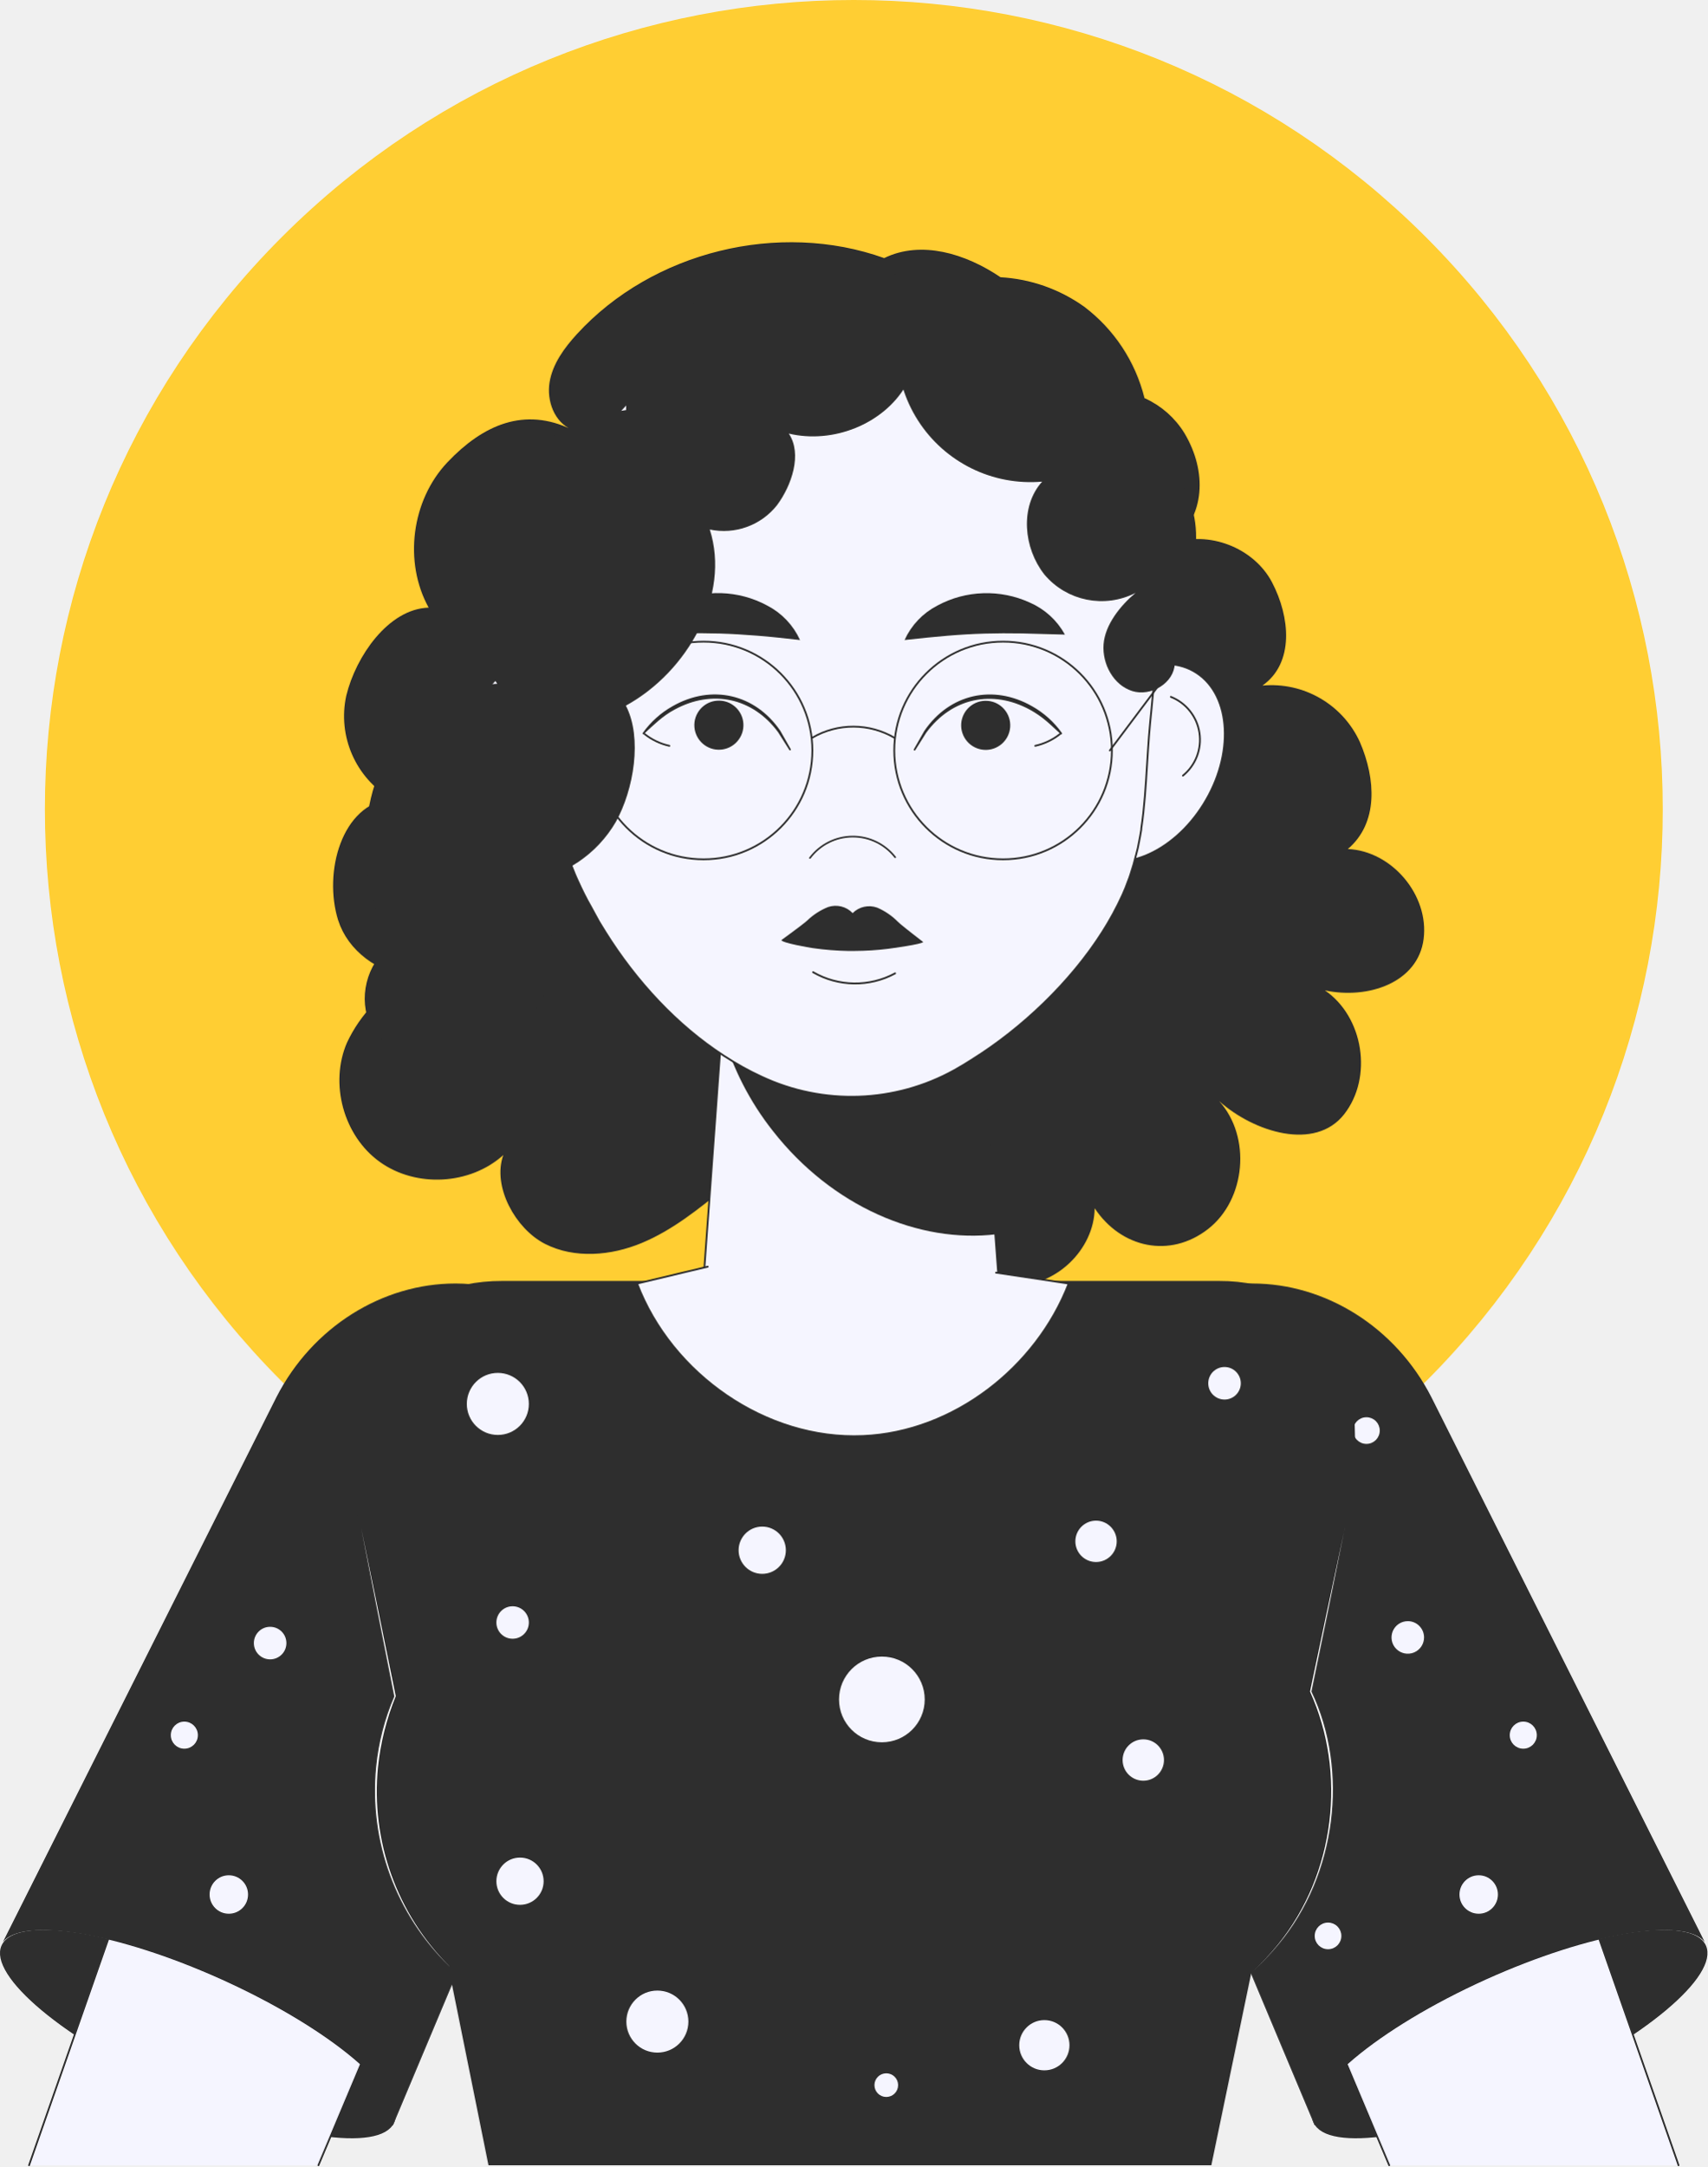
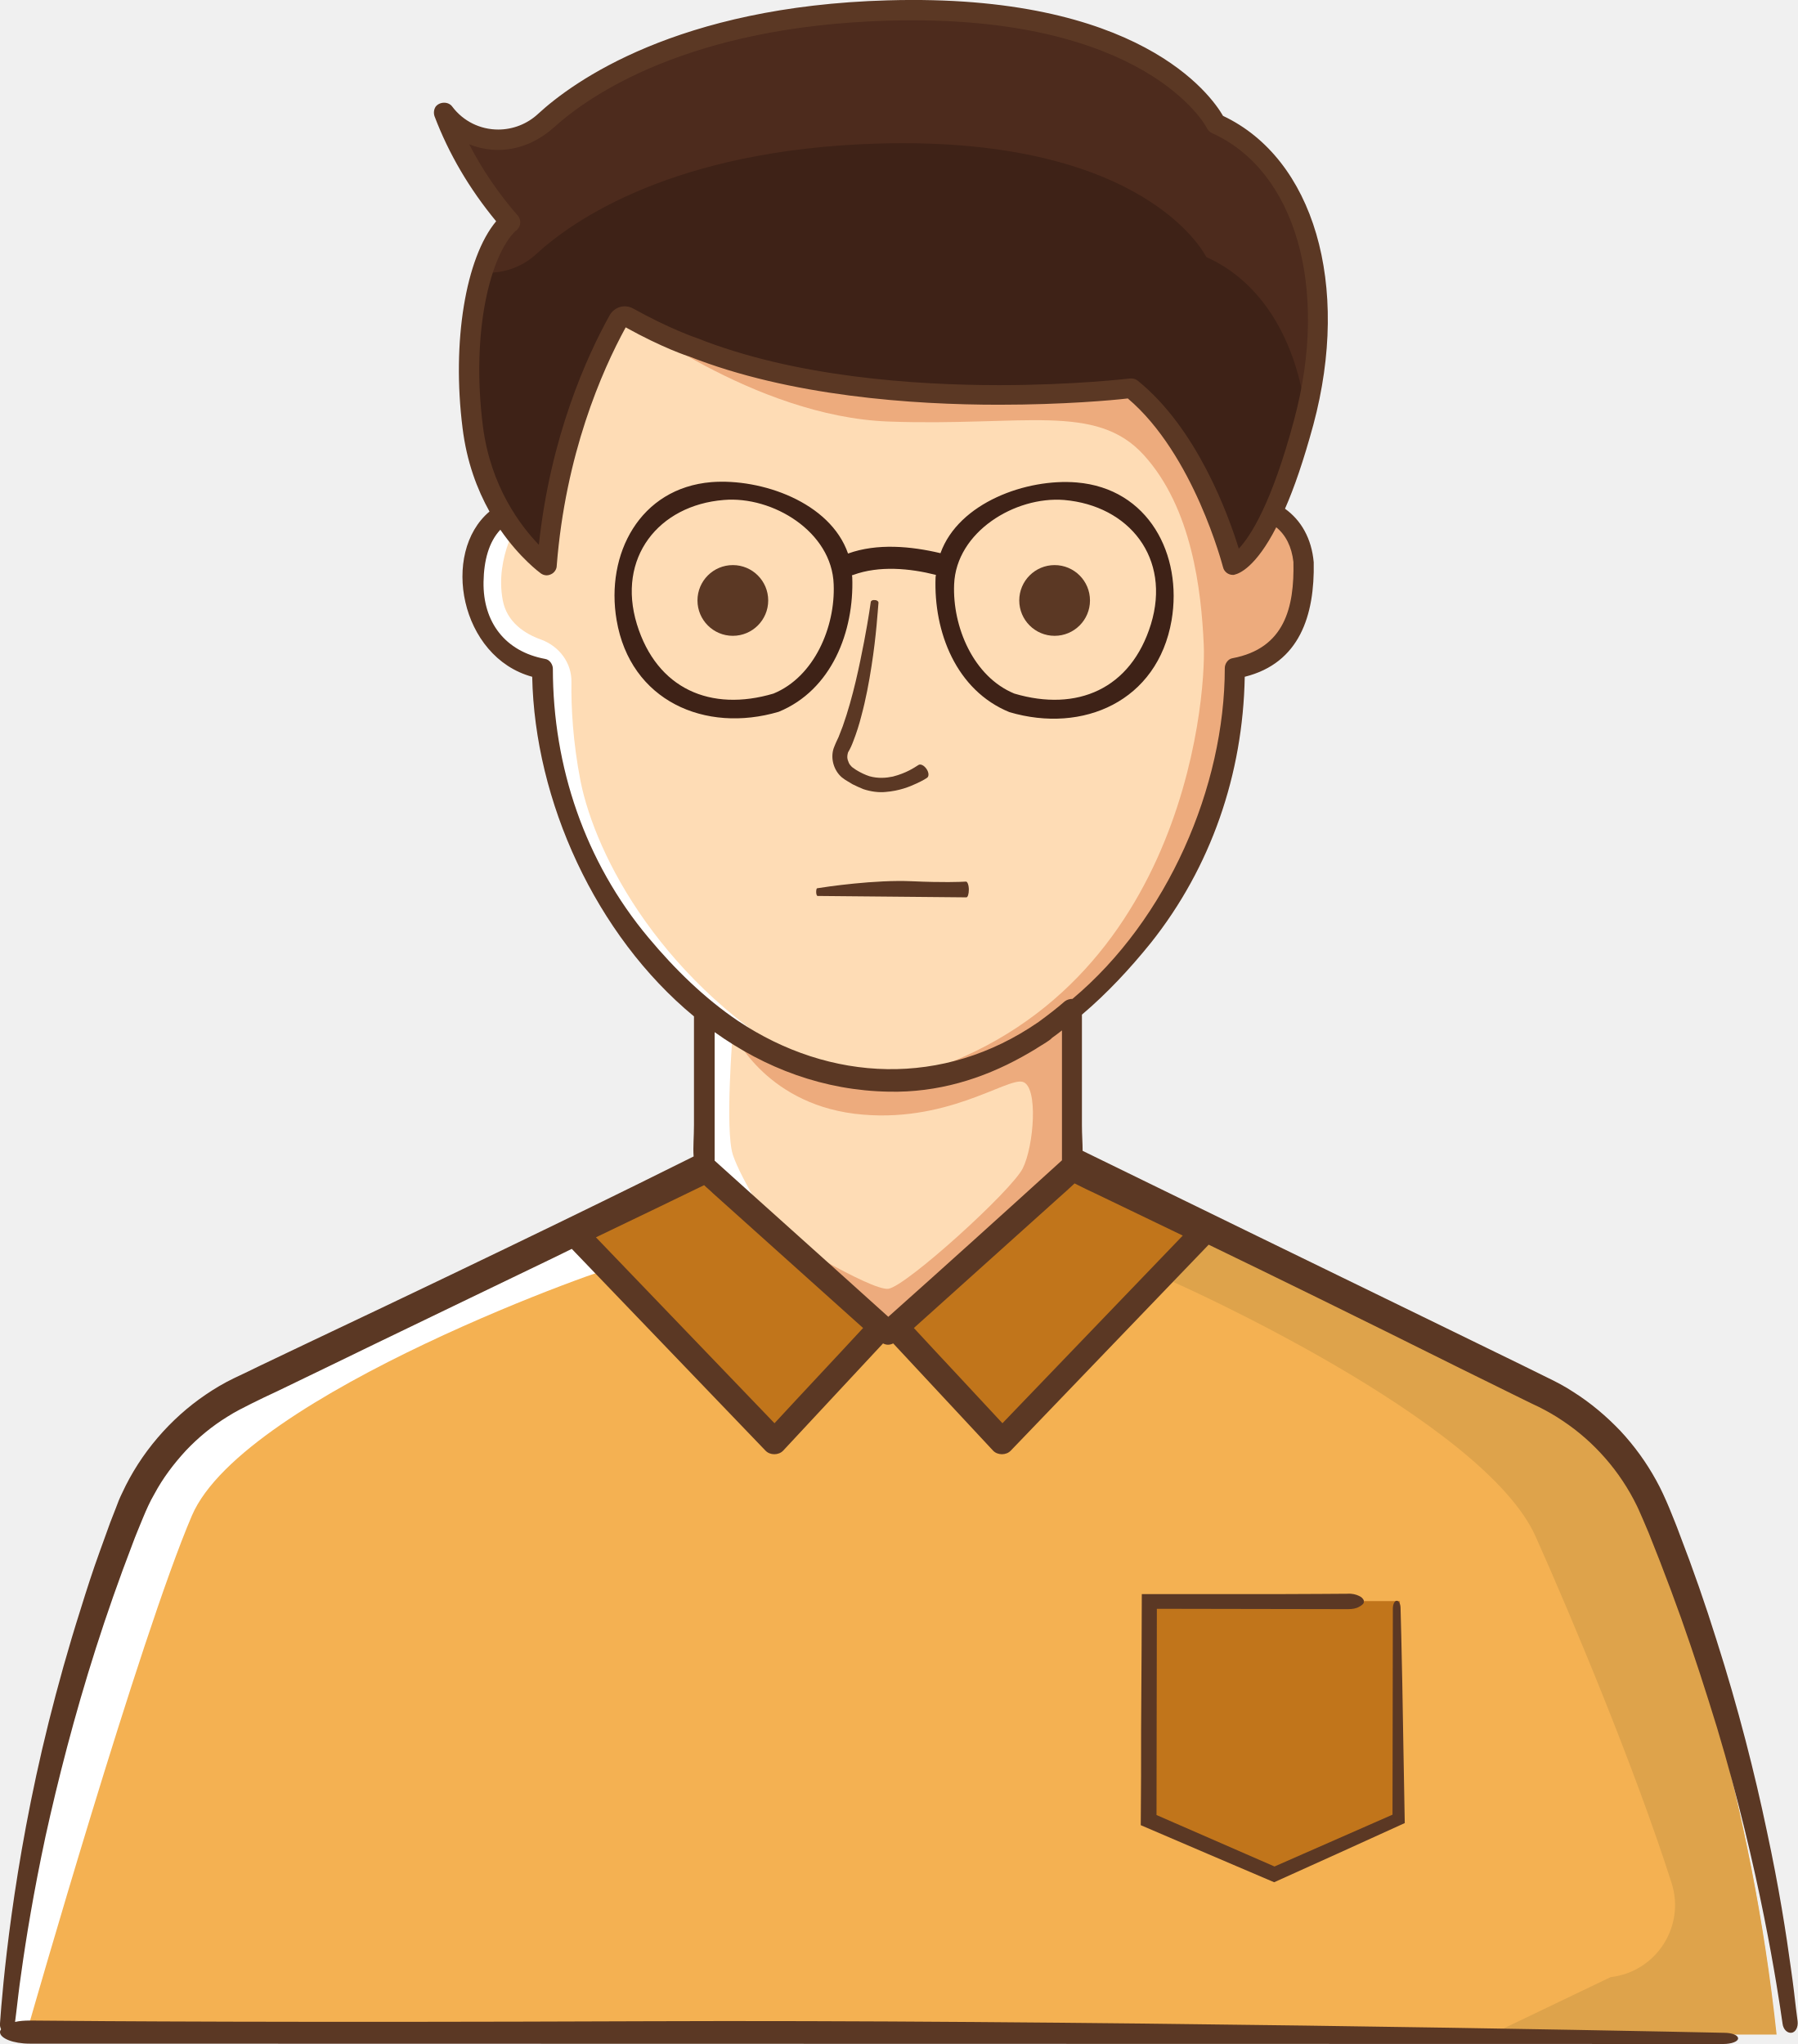
- <svg xmlns="http://www.w3.org/2000/svg" id="Layer_1" data-name="Layer 1" viewBox="0 0 480.7 609.54">
-   <defs>
-     <style>.cls-1{fill:#ffce33;}.cls-2{fill:#2e2e2e;}.cls-3,.cls-5,.cls-7{fill:#f5f5ff;}.cls-3,.cls-4,.cls-5,.cls-6{stroke:#2e2e2e;stroke-linecap:round;stroke-linejoin:round;}.cls-3,.cls-4{stroke-width:0.5px;}.cls-4,.cls-6{fill:none;}.cls-5{stroke-width:0.51px;}.cls-6{stroke-width:0.46px;}.cls-8{fill:#fff;}</style>
-   </defs>
-   <circle class="cls-1" cx="240.35" cy="227.72" r="227.72" transform="translate(-90.62 236.65) rotate(-45)" />
-   <path class="cls-2" d="M379.42,238.91c8.64-7.32,7.88-19.71,3.4-30.1a27.39,27.39,0,0,0-27.43-15.9c9-6.33,7.81-19.3,2.69-29.06s-17.92-14.7-28.26-10.88c9.62-7.67,9.94-20.35,3.69-30.95a25.34,25.34,0,0,0-11.33-10,46.12,46.12,0,0,0-17-25.74A45,45,0,0,0,281.64,78c-9.8-6.63-22.3-10.49-32.74-5.38C219.28,62,183.67,70.79,162.41,94c-3.56,3.89-6.85,8.36-7.71,13.57s1.35,11.24,6.22,13.29c-13.22-6.43-24.92-1.4-35,9.25s-12.36,28-5.26,40.87c-11.35.37-20.49,13.71-23.18,24.74a27,27,0,0,0,12.68,29.07c-14,1.43-19.17,20.66-15,34.08,2.76,8.78,11.32,14.81,20.36,16a39.87,39.87,0,0,0-17.84,18.5c-5,11.51-1,26.26,9.23,33.59s25.46,6.48,34.77-1.93c-3.18,8.81,3.41,20.77,11.75,25s18.57,3.34,27.22-.26,16.05-9.58,23.32-15.49c-3,1.79,1.46,6.32,2.8,9.56s4.25,5.54,7.29,7.28c16.86,9.69,40.84,4,51.51-12.29-.55,11.61,8.38,22.5,20,22.83S308,351.66,308.16,340c7.48,11.26,21.24,14.15,31.91,5.85s12.21-26,3.13-36c9.84,8.78,27,14.11,35.17,3.72s5.49-27.43-5.4-34.88c12.14,2.59,26.21-2.16,27.79-14.47S391.82,239.45,379.42,238.91Z" />
-   <path class="cls-3" d="M282.6,379.91c.82,24.85-18.67,45.46-43,45.46-23.8,0-43-19.76-43-44,0-.48,0-1,0-1.46l4.78-65.64.61-8.45,3-40.78h69.13l3.09,42.31.68,9.23Z" />
-   <path class="cls-2" d="M280.55,347.31c-21.79,2.67-46.36-7.81-63-29.08a80,80,0,0,1-14.16-27.64l2-26.49h69.12l3.08,42.3.72,9.24Z" />
-   <path class="cls-3" d="M303.59,203c-8.68,13.95-7.85,30.47,1.87,36.91s24.64.34,33.33-13.61,7.84-30.47-1.88-36.9S312.27,189.06,303.59,203Z" />
-   <path class="cls-4" d="M329.6,196.09A13,13,0,0,1,333,218.26" />
-   <path class="cls-3" d="M175.09,203c8.68,13.95,7.84,30.47-1.88,36.91s-24.64.34-33.32-13.61-7.85-30.47,1.87-36.9S166.4,189.06,175.09,203Z" />
-   <path class="cls-4" d="M149.07,196.09a12.95,12.95,0,0,0-3.38,22.17" />
-   <path class="cls-5" d="M326.07,176.92c0,1.28,0,2.52-.1,3.7a100,100,0,0,1-1,10.86l-.54,5.12-.26,2.76-.4,4c-.24,2.43-.41,4.82-.57,7.21-.1,1.53-.19,3-.29,4.54-.38,6.07-.73,12-1.63,18,0,.09,0,.2,0,.29-.19,1.13-.38,2.28-.62,3.41a35,35,0,0,1-.83,3.65c-.42,1.79-.95,3.61-1.56,5.44a20.58,20.58,0,0,1-.69,1.95c-.47,1.33-1,2.66-1.61,4a85,85,0,0,1-5.62,10.34c-9,14.2-22.73,27.2-36.53,35.83a.25.25,0,0,1-.19.13c-1.68,1.09-3.37,2.08-5,3A59.64,59.64,0,0,1,214.43,303,77.35,77.35,0,0,1,204,297.22a.14.14,0,0,1-.15-.09C190.49,288.5,179,276,170.41,262.25c-.62-1-1.19-1.91-1.78-2.9l-.85-1.55c-.48-.87-.95-1.77-1.45-2.66-1.37-2.37-2.58-4.85-3.67-7.26-.29-.66-.62-1.33-.88-2-4.06-9.67-5.5-20.47-6.45-31.09-.17-1.66-.31-3.35-.45-5-.16-1.86-.33-3.71-.47-5.55l-.48-5c-.12-.56-.21-1.09-.31-1.62a15.92,15.92,0,0,1-.3-1.79c-.43-2.28-.76-4.56-1-6.93a107.63,107.63,0,0,1-.67-12,7.25,7.25,0,0,1,.05-1c0-2.57.12-5.09.33-7.59.19-2.13.48-4.23.83-6.29a92.21,92.21,0,0,1,12.9-34.64,88.51,88.51,0,0,1,5.19-7.46A87.09,87.09,0,0,1,253,87.4c25.74,4.15,46.64,20,59.21,40.4.38.54.69,1.09,1.07,1.69a93.77,93.77,0,0,1,11.54,32.27c0,.09.05.15.05.24q.5,3.09.78,6.29c.24,2.5.36,5,.36,7.59A7.25,7.25,0,0,1,326.07,176.92Z" />
-   <path class="cls-2" d="M249.69,74.93c9.24,8.47,11.5,23,5.24,33.69S234.44,125,222.05,122c3.84,5.76.82,14.59-3.32,20.16A19.1,19.1,0,0,1,199.8,149c5.9,18.39-6.15,40-23.62,49.56,4.72,9.12,2.19,23.66-2.79,32.66a34.44,34.44,0,0,1-25.24,16.88c7,7.86,9.46,20.43,5.77,30.11s-13.09,17.18-23.74,18.94c-8.69,1.43-22-.8-25.75-8.39S103.08,271.2,110,266c-4-8.15-6.48-15.78-7-24.77-.63-11.14,1.69-22.66,8.08-32s17.2-16.25,28.89-16.82c-10.09-14.32-12.58-31.35-5.23-47.11s23.58-27.46,41.5-29.91c-.18-9.86,3.63-19.36,11.64-25.61a36.27,36.27,0,0,1,29.18-6.67c2.6-5.91,11.89-9.39,18.53-10.42a20.89,20.89,0,0,1,18.19,6.23" />
-   <path class="cls-2" d="M257.44,79.35a37.64,37.64,0,0,0,35.92,56.18c-6.33,7.05-5.24,18.72.65,26.15a21,21,0,0,0,25.65,5.15c-4.25,3.56-8.58,8.94-9,14.47s2.77,11.47,8.05,13.15,11.92-2.3,12-7.84c.12-15.6,9.68-30.27,4.42-45A55.69,55.69,0,0,0,303.54,109C298.37,89,278.18,79.07,257.44,79.35Z" />
-   <circle class="cls-4" cx="198.05" cy="211.18" r="30.63" />
-   <circle class="cls-4" cx="282.37" cy="211.18" r="30.63" />
-   <path class="cls-4" d="M228.69,207.57a22.94,22.94,0,0,1,23.17.08" />
-   <line class="cls-4" x1="167.42" y1="211.18" x2="150.1" y2="188.11" />
-   <line class="cls-4" x1="312.43" y1="211.18" x2="329.75" y2="188.11" />
-   <path class="cls-2" d="M254.64,180.1a20.35,20.35,0,0,1,9.2-9.68,29.2,29.2,0,0,1,26.08-.85,20.7,20.7,0,0,1,9.86,9l-12.07-.33c-3.65-.07-7.12-.05-10.57.05s-6.9.3-10.53.61S259.22,179.59,254.64,180.1Z" />
-   <path class="cls-2" d="M225.21,180.1c-4.58-.51-8.31-.93-12-1.22s-7.09-.51-10.53-.61-6.92-.12-10.58-.05l-12.06.33a20.66,20.66,0,0,1,9.86-9,29.2,29.2,0,0,1,26.08.85A20.44,20.44,0,0,1,225.21,180.1Z" />
-   <path class="cls-2" d="M257.26,210.83s2.93-5.15,2.95-5.17c7.11-10.42,19.38-13.18,30.33-6.93a25.87,25.87,0,0,1,8.41,7.56.22.22,0,0,1-.06.31.21.21,0,0,1-.27,0c-1.42-1.26-2.69-2.56-4.11-3.74a27.42,27.42,0,0,0-4.53-3.12c-10.56-5.79-22-3.37-29.19,6.37.07-.14-3.15,5-3.15,5a.22.22,0,0,1-.38-.23Z" />
-   <path class="cls-2" d="M270.59,203.57A6.91,6.91,0,1,1,277,211,6.91,6.91,0,0,1,270.59,203.57Z" />
-   <path class="cls-4" d="M291.42,209.87a17.19,17.19,0,0,0,7-3.34" />
-   <path class="cls-2" d="M222.21,211.06s-3.23-5.1-3.16-5c-7.16-9.74-18.62-12.15-29.18-6.37-3.3,1.74-5.91,4.34-8.64,6.86a.22.22,0,0,1-.31,0,.21.21,0,0,1,0-.27,25.77,25.77,0,0,1,8.41-7.56c10.95-6.25,23.22-3.48,30.33,6.93,0,0,2.92,5.15,2.94,5.17.13.24-.22.47-.37.23Z" />
-   <path class="cls-2" d="M209.26,203.57a6.91,6.91,0,1,0-6.4,7.38A6.92,6.92,0,0,0,209.26,203.57Z" />
-   <path class="cls-4" d="M188.43,209.87a17.19,17.19,0,0,1-7-3.34" />
-   <path class="cls-6" d="M228,241.43a15.12,15.12,0,0,1,24-.2" />
-   <path class="cls-2" d="M240.65,267.59a78.8,78.8,0,0,0,9.21-.58c.93-.12,10.08-1.37,10-1.95,0,0-4.71-3.61-6.34-5l-.73-.65a18.39,18.39,0,0,0-5.84-4,6.59,6.59,0,0,0-6.93,1.53,6.6,6.6,0,0,0-6.9-1.71,18.29,18.29,0,0,0-5.93,3.84l-.74.62c-1.67,1.34-6.48,4.84-6.48,4.84-.07.75,7.88,2.13,8.79,2.26a81.52,81.52,0,0,0,10.12.81C239.48,267.6,240.06,267.6,240.65,267.59Z" />
-   <path class="cls-5" d="M228.88,273.57a23.68,23.68,0,0,0,23.1.33" />
-   <path class="cls-2" d="M48.71,587.83c30.51,13.77,58.37,18,62.22,9.48S93.16,570.7,62.66,556.94s-58.37-18-62.22-9.48S18.21,574.07,48.71,587.83Z" />
-   <path class="cls-3" d="M89.63,609.29l31-73.59,5.11-12.21,8.45-20.09,5.6-13.3,9.5-22.69L157.43,448c11.35-27,.57-57.07-23.4-65.48a38.33,38.33,0,0,0-12.73-2.18,40.52,40.52,0,0,0-11.24,1.62C95.22,386.08,82,398.44,76,415.68L58.07,466.77l-8.86,25.32L8.56,608.2c-.11.38-.26.72-.38,1.09" />
-   <path class="cls-2" d="M.8,546.5c5.64-7.12,32.36-2.63,61.53,10.5,30.52,13.78,52.16,31.85,48.27,40.41a3.26,3.26,0,0,1-.32.51l.32.14,66-157c13.22-31-1.06-66.39-31.11-76.89a52,52,0,0,0-17.25-3c-20.57,0-40.32,12.21-50.44,32Z" />
-   <circle class="cls-7" cx="51.89" cy="488.27" r="3.81" />
-   <path class="cls-7" d="M59,533.11a5.41,5.41,0,1,0,5.4-5.41A5.4,5.4,0,0,0,59,533.11Z" />
-   <path class="cls-7" d="M80.62,462.36a4.58,4.58,0,1,1-4.57-4.58A4.58,4.58,0,0,1,80.62,462.36Z" />
-   <path class="cls-2" d="M432,587.83c-30.51,13.77-58.36,18-62.21,9.48S387.53,570.7,418,556.94s58.36-18,62.21-9.48S462.49,574.07,432,587.83Z" />
-   <path class="cls-3" d="M391.07,609.29l-31-73.59L355,523.49l-8.46-20.09L341,490.1l-9.51-22.69L323.26,448c-11.34-27-.56-57.07,23.41-65.48a38.33,38.33,0,0,1,12.73-2.18,40.44,40.44,0,0,1,11.23,1.62c14.84,4.17,28.07,16.53,34.11,33.77l17.89,51.09,8.86,25.32L472.14,608.2c.11.38.26.72.37,1.09" />
-   <path class="cls-2" d="M479.9,546.5c-5.64-7.12-32.36-2.63-61.54,10.5-30.51,13.78-52.15,31.85-48.27,40.41a3.37,3.37,0,0,0,.33.51l-.33.14-65.94-157c-13.23-31,1.06-66.39,31.11-76.89a52,52,0,0,1,17.25-3c20.57,0,40.31,12.21,50.44,32Z" />
-   <path class="cls-7" d="M388.41,402.55a3.75,3.75,0,1,1-3.75-3.74A3.74,3.74,0,0,1,388.41,402.55Z" />
-   <circle class="cls-7" cx="428.81" cy="488.27" r="3.81" />
-   <path class="cls-7" d="M400.88,460.76a4.58,4.58,0,1,1-4.57-4.57A4.58,4.58,0,0,1,400.88,460.76Z" />
-   <path class="cls-7" d="M421.67,533.11a5.41,5.41,0,1,1-5.41-5.41A5.41,5.41,0,0,1,421.67,533.11Z" />
-   <path class="cls-7" d="M377.6,544.75a3.75,3.75,0,1,1-3.75-3.74A3.74,3.74,0,0,1,377.6,544.75Z" />
-   <path class="cls-2" d="M378.26,430l-9.62,46a66.45,66.45,0,0,1,4.44,13.26,69.58,69.58,0,0,1,1.61,14.88,66.92,66.92,0,0,1-2.33,17.65A65,65,0,0,1,367,535.7a69.12,69.12,0,0,1-14.69,19.16L341,609.29H137.5l-11.31-56a68.46,68.46,0,0,1-20.73-49.17,69.81,69.81,0,0,1,2.1-16.91,72,72,0,0,1,3.27-9.92L101.29,430c-4.1-17.43-3.31-34.49,2.85-47.34a37.1,37.1,0,0,1,26.64-21.14,51.23,51.23,0,0,1,10.55-1.06H343.21a49.11,49.11,0,0,1,10.37,1.06c12.1,2.62,19.8,10.1,23.93,20.36C382.81,394.87,382.43,412.26,378.26,430Z" />
-   <path class="cls-8" d="M378.57,430c-2.31,11.5-7,34.55-9.4,46,10.66,22.32,6.95,51.66-9.15,71a77.92,77.92,0,0,1-7.39,7.81A76.57,76.57,0,0,0,359.9,547c15.88-19.69,19.32-48,8.88-71,2.4-11.44,7.31-34.51,9.79-45.94Z" />
-   <path class="cls-8" d="M126.5,553.33a68.88,68.88,0,0,1-20.61-56.14A66.73,66.73,0,0,1,111,477.38c-2.37-11.78-7-35.58-9.34-47.37,2.47,11.8,7.35,35.48,9.74,47.28a72.75,72.75,0,0,0-5,19.95,69.45,69.45,0,0,0,20.13,56.09Z" />
-   <path class="cls-3" d="M280.38,358.12l20.46,3.07c-9.09,23.59-32.42,41.81-57.89,42.9-27.35,1.2-53.95-17.5-63.6-42.9l19.88-4.75" />
-   <path class="cls-7" d="M148.87,456.6A4.57,4.57,0,1,1,144.3,452,4.57,4.57,0,0,1,148.87,456.6Z" />
-   <path class="cls-7" d="M193.78,568.87a8.73,8.73,0,1,1-8.73-8.73A8.73,8.73,0,0,1,193.78,568.87Z" />
-   <path class="cls-7" d="M327.66,495.27a5.82,5.82,0,1,1-5.82-5.82A5.81,5.81,0,0,1,327.66,495.27Z" />
-   <circle class="cls-7" cx="248.25" cy="478.22" r="12.06" />
-   <path class="cls-7" d="M349.29,389.25a4.58,4.58,0,1,1-4.58-4.58A4.58,4.58,0,0,1,349.29,389.25Z" />
-   <path class="cls-7" d="M148.87,395.07a8.73,8.73,0,1,1-8.73-8.74A8.73,8.73,0,0,1,148.87,395.07Z" />
-   <circle class="cls-7" cx="293.99" cy="575.52" r="7.07" />
-   <circle class="cls-7" cx="146.38" cy="529.37" r="6.65" />
-   <path class="cls-7" d="M314.36,433.73a5.82,5.82,0,1,1-5.82-5.82A5.83,5.83,0,0,1,314.36,433.73Z" />
-   <circle class="cls-7" cx="214.57" cy="436.23" r="6.65" />
-   <path class="cls-7" d="M252.82,586.75a3.33,3.33,0,1,1-3.32-3.33A3.32,3.32,0,0,1,252.82,586.75Z" />
+ <svg xmlns="http://www.w3.org/2000/svg" version="1.1" id="Layer_1" x="0px" y="0px" viewBox="0 0 513.5 583.8" style="enable-background:new 0 0 513.5 583.8;" xml:space="preserve">
+   <style type="text/css">
+ 	.st0{fill:#F4B152;}
+ 	.st1{fill:#FFFFFF;}
+ 	.st2{fill:#DEA34B;}
+ 	.st3{fill:#C1751B;}
+ 	.st4{fill:#FEDCB5;}
+ 	.st5{fill:#EDAB7D;}
+ 	.st6{fill:#3E2217;}
+ 	.st7{fill:#4D2B1D;}
+ 	.st8{fill:#5B3824;}
+ </style>
+   <g>
+     <g>
+       <g>
+         <path class="st0" d="M470.2,431.7c-6-15-17.4-27.2-32-34.2l-131.9-63.8h-52.6h-52.6L69.2,397.5c-14.5,7-25.9,19.2-32,34.2     C25.5,461,7.1,514.8,0.2,580.8h253.5h253.5C500.3,514.8,482,461,470.2,431.7z" />
+         <path class="st1" d="M54.8,432.9c14.9-34.8,122.2-72.5,123-71.6c0,0-3.8-4.8-9.6-11.6l-98.9,47.8c-14.5,7-25.9,19.2-32,34.2     C25.5,461,7.1,514.8,0.2,580.8h2.9c3.4-2.2,5.5-3.7,5.5-3.7S39.9,467.7,54.8,432.9z" />
+         <path class="st2" d="M470.2,431.7c-6-14.9-17.4-27.1-31.9-34.1l-103.1-49.8v18.4c0,0,88.5,39.2,103.4,72.7     c10.4,23.3,28.3,66,38.8,98.9c4,12.4-4.4,25.4-17.4,26.9l-33.8,16.2c0,0,0.2,0.1,0.5,0.2h80.7C500.3,514.8,482,460.9,470.2,431.7     z" />
+         <polygon class="st3" points="251.7,379.1 221.2,411.7 163.7,351.9 201.2,333.8    " />
+         <polygon class="st3" points="255.8,379.1 286.2,411.7 343.8,351.9 306.3,333.8    " />
+         <path class="st4" d="M298.2,294.7c-12.9,9.4-28.5,14.3-44.5,14.3c-16,0-31.5-4.9-44.5-14.3c-2.8-2-5.5-4.2-8.1-6.4v45.4     l52.6,47.4l52.6-47.4v-45.4C303.7,290.6,301,292.7,298.2,294.7z" />
+         <path class="st5" d="M298.2,294.7c-12.9,9.4-28.5,14.3-44.5,14.3c-16,0-31.5-4.9-44.5-14.3c0,0,8.8,20.1,34.8,23.4     c26,3.2,43.5-10.4,48.1-9.1c4.5,1.3,3.2,18.3,0,24.7s-33.3,33.7-38.4,34.4c-5.1,0.6-32.5-16.3-32.5-16.3l32.5,29.3l52.6-47.4     v-45.4C303.7,290.6,301,292.7,298.2,294.7z" />
+         <path class="st1" d="M209.3,294.7c0,0-2.3,27.9,0,35.1c2.3,7.1,12,22.1,12,22.1l-20.1-18.1v-45.4L209.3,294.7z" />
+         <path class="st4" d="M372.3,160.7c-0.2-9.4-7.9-16.8-17.3-16.6l-2.3,0V139v-51h-98.9h-98.9v51v5.1l-2.3,0     c-9.4-0.2-17.1,7.2-17.3,16.6l-0.2,7.4c-0.3,11.7,8.4,21.5,19.8,22.9v2.1c0,22.4,6.4,44.4,18.4,63.3h0c9.5,15,21.8,28,36,38.3     c12.9,9.4,28.5,14.3,44.5,14.3c16,0,31.5-4.9,44.5-14.3c14.2-10.3,26.5-23.3,36-38.3l0,0c12-18.9,18.4-40.9,18.4-63.3V191     c11.3-1.4,20-11.2,19.8-22.9L372.3,160.7z" />
+         <path class="st5" d="M355,144.1l-2.3,0V139v-51h-98.9h-77.4c0.8,0.9,1.4,1.6,1.4,1.6s37.5,29.4,76,30.8s59.2-5.5,72.9,9.6     c13.7,15.1,16.4,38.5,17.1,54.3c0.7,15.8-6.2,105-90,124.7c16,0,31.5-4.9,44.5-14.3c14.2-10.3,26.5-23.3,36-38.3     c12-18.9,18.4-40.9,18.4-63.3V191c11.3-1.4,20-11.2,19.8-22.9l-0.2-7.4C372.1,151.4,364.4,143.9,355,144.1z" />
+         <path class="st1" d="M231.7,305.2c-42.6-23.8-61.6-60.7-65.9-82.1c-2.2-11.2-2.7-21.3-2.6-28.3c0.1-5.5-3.5-10.2-8.6-12.1     c-4.8-1.7-9.8-5-11-11.2c-2.4-12.5,5-23.4,5-23.4s-0.5-1.2-1.3-3.1c-6.8,2.1-11.8,8.3-12,15.8l-0.2,7.4     c-0.3,11.7,8.4,21.5,19.8,22.9v1.2c0,21.8,5.6,43.2,16.9,61.8c9.7,16,22.5,29.8,37.5,40.7c7.4,5.3,15.7,9.2,24.4,11.6     C233,305.9,232.4,305.6,231.7,305.2z" />
+         <polygon class="st3" points="364,457.3 328.2,457.3 328.2,519.8 364,535.4 399.8,519.8 399.8,457.3    " />
+       </g>
+       <path class="st6" d="M347.4,35.4c0,0-16.6-34.5-93.6-32.4c-58.5,1.6-87.4,22-97.9,31.7c-8.5,7.8-21.9,6.8-28.8-2.4c0,0,0,0,0-0.1    c0,0-0.1,0-0.1,0.1c4.7,12.3,11.4,22.7,18.8,31.2c0,0,0,0-0.1-0.1h0c-8.7,7.7-14,31.5-10.6,58.6c3.4,27.1,21.3,39.5,21.3,39.5    c2.7-34.7,14.7-60,21.4-71.8c0,0-0.1-0.1-0.1-0.1c11.6,6.8,20.4,9.7,20.4,9.7c51.8,20.6,125.2,11.7,125.2,11.7    c20.6,16.6,29.1,50.5,29.1,50.5s9.8-2,20.2-40.8C382.9,81.8,372.5,46.6,347.4,35.4z" />
+       <path class="st7" d="M153,72.7c10.5-9.7,39.4-30,97.9-31.7c77-2.2,93.6,32.4,93.6,32.4c15.9,7.1,25.9,23.9,28.5,45.2    c9.5-38-0.9-72.2-25.6-83.2c0,0-16.6-34.5-93.6-32.4c-58.5,1.6-87.4,22-97.9,31.7c-8.5,7.8-21.9,6.8-28.8-2.4c0,0,0,0,0-0.1    c0,0-0.1,0-0.1,0.1c4.7,12.3,11.4,22.7,18.8,31.2c0,0,0,0-0.1-0.1h0c-3.2,2.8-5.9,7.9-8,14.4C143.1,78.3,148.7,76.6,153,72.7z" />
+     </g>
+     <path class="st8" d="M389.5,456.8L389.5,456.8L389.5,456.8L389.5,456.8L389.5,456.8L389.5,456.8   C389.5,456.9,389.5,456.9,389.5,456.8z" />
+     <path class="st8" d="M389.4,456.9L389.4,456.9c-0.1-0.2-0.2-0.3-0.3-0.4c-0.2-0.3-0.6-0.5-1-0.7c-0.8-0.4-2-0.7-3.3-0.6   c-3.7,0-9.8,0.1-19,0.1c-9.7,0-22.7,0-39.7,0c0,7.9-0.1,22.2-0.2,38.7c0,8.8,0,17.9-0.1,27.3c12.5,5.4,25.5,10.9,38.1,16.3   c13.1-5.9,25.7-11.6,37.3-16.9c-0.3-15.4-0.5-29.1-0.7-39.8c-0.2-10.5-0.4-18.1-0.5-21.6c0-1.2-0.5-2.1-1.1-2.1   c-0.6,0-1.1,1-1.1,2.2l-0.1,58.9L364,533.1l-33.7-14.7l0.1-58.9l54.6,0.1c1.3,0,2.4-0.2,3.2-0.7c0.4-0.2,0.7-0.4,1-0.7   c0.1-0.1,0.2-0.3,0.3-0.4l0,0l0,0v-0.2l0,0l0-0.5L389.4,456.9L389.4,456.9z" />
+     <path class="st8" d="M389.5,457.7L389.5,457.7C389.5,457.6,389.5,457.6,389.5,457.7L389.5,457.7L389.5,457.7L389.5,457.7z" />
+     <path class="st8" d="M8.5,583.7l483.7,0.1c2.3,0,4.2-0.7,4.2-1.6c0-0.9-1.7-1.6-4-1.6c-27.3-0.6-189.4-3.8-308.5-3.3   c-100.6,0.4-155.5,0-175.3-0.2c-1.6,0-3,0.1-4.3,0.4c0.1-0.6,0.2-1.7,0.4-3.2c0.3-2.5,0.7-6.2,1.4-11c1.3-9.4,3.5-22.9,6.9-38.8   c3.5-15.9,8.2-34.4,14.4-53.8c3.1-9.7,6.6-19.7,10.4-29.6c0.9-2.5,2-5,3-7.5c1-2.4,2-4.7,3.3-6.9c2.4-4.5,5.5-8.6,9-12.4   c3.5-3.7,7.5-7,11.9-9.7c2.2-1.4,4.4-2.5,6.8-3.7c2.4-1.2,4.9-2.4,7.3-3.5c9.7-4.7,19.3-9.3,28.5-13.8   c18.5-8.9,35.8-17.3,50.6-24.4c1.7-0.8,3.4-1.7,5.1-2.5c18.4,19.2,36.9,38.4,55.3,57.6c1.3,1.4,3.8,1.4,5.1,0   c9.5-10.2,19-20.4,28.5-30.6c0.9,0.5,1.9,0.5,2.9,0c9.5,10.2,19,20.4,28.5,30.6c1.3,1.4,3.8,1.4,5.1,0   c18.8-19.6,37.7-39.2,56.5-58.8c18.2,8.8,41.9,20.4,71.8,35.3c4.8,2.4,9.8,4.8,14.8,7.3c2.5,1.2,5,2.5,7.6,3.7   c2.4,1.2,4.7,2.5,6.9,4c8.9,5.9,16.4,14.4,21.2,24.3c0.6,1.2,1.1,2.5,1.7,3.8l1.7,4c1.1,2.7,2.1,5.4,3.2,8.1   c2.1,5.4,4.1,10.8,6,16.1c3.8,10.7,7.2,21.3,10.3,31.4c12.2,40.7,17.3,74.7,18.7,84.5c0.2,1.6,1.3,2.7,2.5,2.6   c1.2-0.1,2-1.6,1.8-3.3c0,0-0.2-1.4-0.5-3.9c-0.3-2.6-0.7-6.3-1.4-11.1c-1.3-9.6-3.4-23.2-6.9-39.4c-3.4-16.2-8.1-34.9-14.4-54.6   c-3.1-9.9-6.6-20-10.5-30.1c-0.9-2.5-2-5.1-3-7.6c-1.1-2.6-2.3-5.3-3.7-7.8c-2.8-5.1-6.2-9.8-10.2-14.1c-4-4.2-8.5-8-13.4-11.1   c-2.4-1.6-5.1-3-7.6-4.2c-2.4-1.2-4.9-2.4-7.3-3.6c-9.7-4.7-19.2-9.4-28.5-13.9c-18.5-9-35.7-17.4-50.5-24.6   c-22.9-11.2-39.8-19.4-46.3-22.6c0-2.2-0.2-4.6-0.2-7.3c0-10.5,0-21,0-31.6c7.2-6.1,13.7-13.1,19.6-20.4   c17.3-21.7,26.4-48.3,26.9-76.1c15.7-3.9,20-17.6,19.7-32.7c-0.6-6.8-3.6-12-8.2-15.3c2.6-5.9,5.3-13.7,8.1-24   c10.7-39.9,0.1-76-25.8-88.2c-3.4-5.9-24-35.1-95.8-33c-60.1,1.7-89.8,23.2-99.8,32.4c-3.1,2.9-7.2,4.5-11.4,4.5   c-5.2,0-10-2.4-13.1-6.5c-1.1-1.6-3.7-1.5-4.8,0c-0.5,0.8-0.6,1.8-0.3,2.7c4.1,10.8,10,20.8,17.6,30c-8.7,10.4-12.7,34.4-9.6,59   c1.2,9.8,4.2,17.6,7.7,23.9c-14,11.8-8.4,41.6,12.2,47.2c0.7,35.4,18.1,73.8,46.2,97c0,10.3,0,20.7,0,31c0,3.4-0.3,6.4-0.1,9   c-16.2,8.1-50.7,25.1-108.8,52.6c-4.9,2.3-9.8,4.7-14.9,7.1c-2.5,1.2-5.1,2.5-7.7,3.7c-2.7,1.3-5.4,2.9-7.9,4.6   c-10.2,6.9-18.7,16.8-23.9,28.1c-0.7,1.4-1.3,2.9-1.8,4.3l-1.6,4.1c-1,2.8-2,5.5-3,8.3c-2,5.5-3.8,11.1-5.5,16.6   c-3.5,11-6.5,21.8-9.1,32.2C3.5,533.6,0.7,568.1,0,577.9c-0.1,0.6,0.1,1.2,0.3,1.7c-0.2,0.3-0.3,0.5-0.3,0.8   C0,582.2,3.8,583.7,8.5,583.7z M253.7,376.1c-16.5-14.9-33.1-29.7-49.6-44.6c0-4,0-8,0-12c0-8.2,0-16.4,0-24.7   c14.4,10.3,31.2,16.7,49.8,17c13.8,0.3,26.6-3.6,38.1-10c1.3-0.7,2.6-1.5,3.8-2.2c0.2-0.1,0.4-0.3,0.6-0.4c1.1-0.7,2.2-1.3,3.3-2.1   c0.3-0.2,0.5-0.4,0.8-0.7c1-0.7,1.9-1.4,2.8-2.1c0,8.4,0,16.7,0,25.1c0,4,0,8,0,12C286.8,346.4,270.3,361.3,253.7,376.1z    M313.5,341.2c8.1,3.9,16.2,7.8,24.3,11.7c-17.2,17.9-34.3,35.7-51.5,53.6c-8.4-9.1-16.9-18.1-25.3-27.2   c13.8-12.4,27.7-24.9,41.5-37.3c1.5-1.3,3-2.7,4.4-4C309.1,339.1,311.3,340.2,313.5,341.2z M137.9,121.6   c-3.4-27.1,2.2-48.7,9.3-55.6c0.2-0.1,0.4-0.2,0.5-0.4c1.1-1.1,1.2-2.8,0.2-4c-5.5-6.3-10.2-13.2-13.9-20.4   c3.2,1.3,6.8,1.9,10.5,1.5c5.1-0.5,9.9-2.9,13.7-6.3c9.9-9,38.3-28.9,95.6-30.5c73.7-2.1,90.8,30.4,90.9,30.7   c0.3,0.6,0.8,1.1,1.4,1.4c23.9,10.7,33.6,44.3,23.5,81.9c-6.4,24-12.5,33.3-15.8,36.8c-3-9.7-11.9-34.3-28.9-48   c-0.5-0.4-1.2-0.6-1.8-0.6c-0.1,0-0.2,0-0.3,0c-0.2,0-15.8,1.9-37.4,1.9c-24,0-58.5-2.3-86.5-13.5c-0.1,0-7.7-2.6-18.1-8.4   c-1.1-0.6-2.5-0.8-3.8-0.4l0,0c-1.2,0.4-2.2,1.2-2.8,2.2c-6.7,12-17,34.9-20.3,65.7C148.8,150.3,140.1,139.1,137.9,121.6z    M185.2,267.8c-18.1-21.6-27.3-48.8-27.3-76.8c0-1.2-0.9-2.6-2.2-2.8c-11.4-2.1-17.8-10.5-17.6-22c0.1-6.1,1.5-11.4,4.8-14.9   c5.6,8.1,11.2,12.2,11.6,12.5c0.9,0.6,1.9,0.7,2.9,0.2c0.9-0.4,1.6-1.4,1.6-2.4c2.5-31.8,12.8-55.5,19.7-68.1   c10.4,5.8,17.9,8.3,18.1,8.3c28.8,11.4,64,13.8,88.5,13.8c18.4,0,32.7-1.3,36.8-1.8c18.9,16,27.1,47.9,27.2,48.2   c0.3,1.3,1.5,2.2,2.8,2.2c0.2,0,0.4,0,0.6-0.1c1.2-0.3,5.9-2,11.8-13.5c2.7,2.2,4.4,5.5,4.9,9.9c0.3,13-2.5,24.7-17.4,27.5   c-1.3,0.2-2.2,1.6-2.2,2.8c0,33.9-16.3,71.7-43.5,94.5c-0.8,0-1.5,0.2-2.2,0.7c-2.4,2.1-4.9,4-7.5,5.9   c-27.2,18.8-59.6,17.2-85.8-0.3C201.3,285.2,192.7,276.8,185.2,267.8z M201.1,338.5c0.8,0.8,1.7,1.5,2.5,2.3   c14.3,12.8,28.6,25.7,42.9,38.5c-8.4,9.1-16.9,18.1-25.3,27.2c-17-17.7-34-35.4-51-53.1C184,346.8,194.7,341.6,201.1,338.5z" />
+     <circle class="st8" cx="209.3" cy="171.5" r="10.1" />
+     <circle class="st8" cx="301.2" cy="171.5" r="10.1" />
+     <path class="st8" d="M243.7,211.7c0.9-2.3,1.7-4.8,2.3-7.2c1.3-4.8,2.2-9.7,2.9-14.2c1.4-8.9,1.8-16.1,2-18.2c0-0.3-0.4-0.7-1-0.7   c-0.6-0.1-1.1,0.1-1.2,0.5c0,0-0.6,4.5-1.9,11.3c-1.3,6.7-3.1,15.7-6.1,24.2l-1.2,3.1l-0.7,1.5l-0.3,0.7c-0.1,0.3-0.3,0.7-0.4,1   c-1,3,0.1,6.4,2.3,8.3c0.6,0.5,1.1,0.8,1.6,1.1c0.5,0.3,1,0.6,1.5,0.9c1,0.5,2.1,1,3.1,1.4c2.1,0.7,4.4,1,6.3,0.8   c3.9-0.3,6.9-1.5,8.8-2.4c2-0.9,3-1.6,3-1.6c0.7-0.4,0.6-1.6-0.1-2.6c-0.7-1-1.7-1.5-2.3-1.1c-1.1,0.7-3.4,2.3-7.3,3.3   c-1.9,0.4-4.2,0.6-6.7-0.1c-1.2-0.4-2.5-1-3.8-1.8c-0.3-0.2-0.6-0.4-1-0.7c-0.3-0.2-0.4-0.4-0.6-0.6c-0.4-0.4-0.6-1-0.8-1.6   c-0.2-0.7-0.1-1.4,0.1-2.1C242.8,213.9,243.3,212.8,243.7,211.7z" />
+     <path class="st8" d="M275.9,251.8c-1.7,0.1-6.6,0.3-15.4-0.1c-10.5-0.5-24.7,1.6-27.1,2c-0.2,0-0.3,0.5-0.3,1.1   c0,0.6,0.2,1.1,0.4,1.1l42.5,0.4c0.4,0,0.7-1,0.7-2.2C276.7,252.8,276.3,251.8,275.9,251.8z" />
+     <path class="st6" d="M243.4,164.8c0-0.2-0.1-0.4-0.1-0.5c0.1,0,0.2,0,0.4-0.1c7.4-2.7,16.1-1.9,23.6,0c0,0.2-0.1,0.4-0.1,0.7   c-0.6,15.6,5.9,32.3,21.1,38.5c21,6.2,42.3-3.1,46.3-26.2c3.2-18.8-6.6-37.7-27.1-39.4c-14.2-1.2-33.7,5.7-38.9,20.2   c-8.4-2-18.1-2.9-26.4,0.1c-5.1-14.7-24.8-21.5-39-20.4c-20.5,1.7-30.3,20.6-27.1,39.4c3.9,23.1,25.3,32.4,46.3,26.2   C237.5,197.1,244,180.4,243.4,164.8z M272.5,166.9c0.6-15,17.4-25.2,31.4-24.1c18.6,1.6,30.6,16.6,24.8,35.5   c-5.7,18.5-21.1,25.1-39,19.8C278,193.3,272,179,272.5,166.9z M181.9,178.3c-5.8-19,6.2-34,24.8-35.5c14-1.2,30.9,9.1,31.4,24.1   c0.5,12.1-5.5,26.4-17.2,31.2C203,203.4,187.6,196.8,181.9,178.3z" />
+   </g>
</svg>
